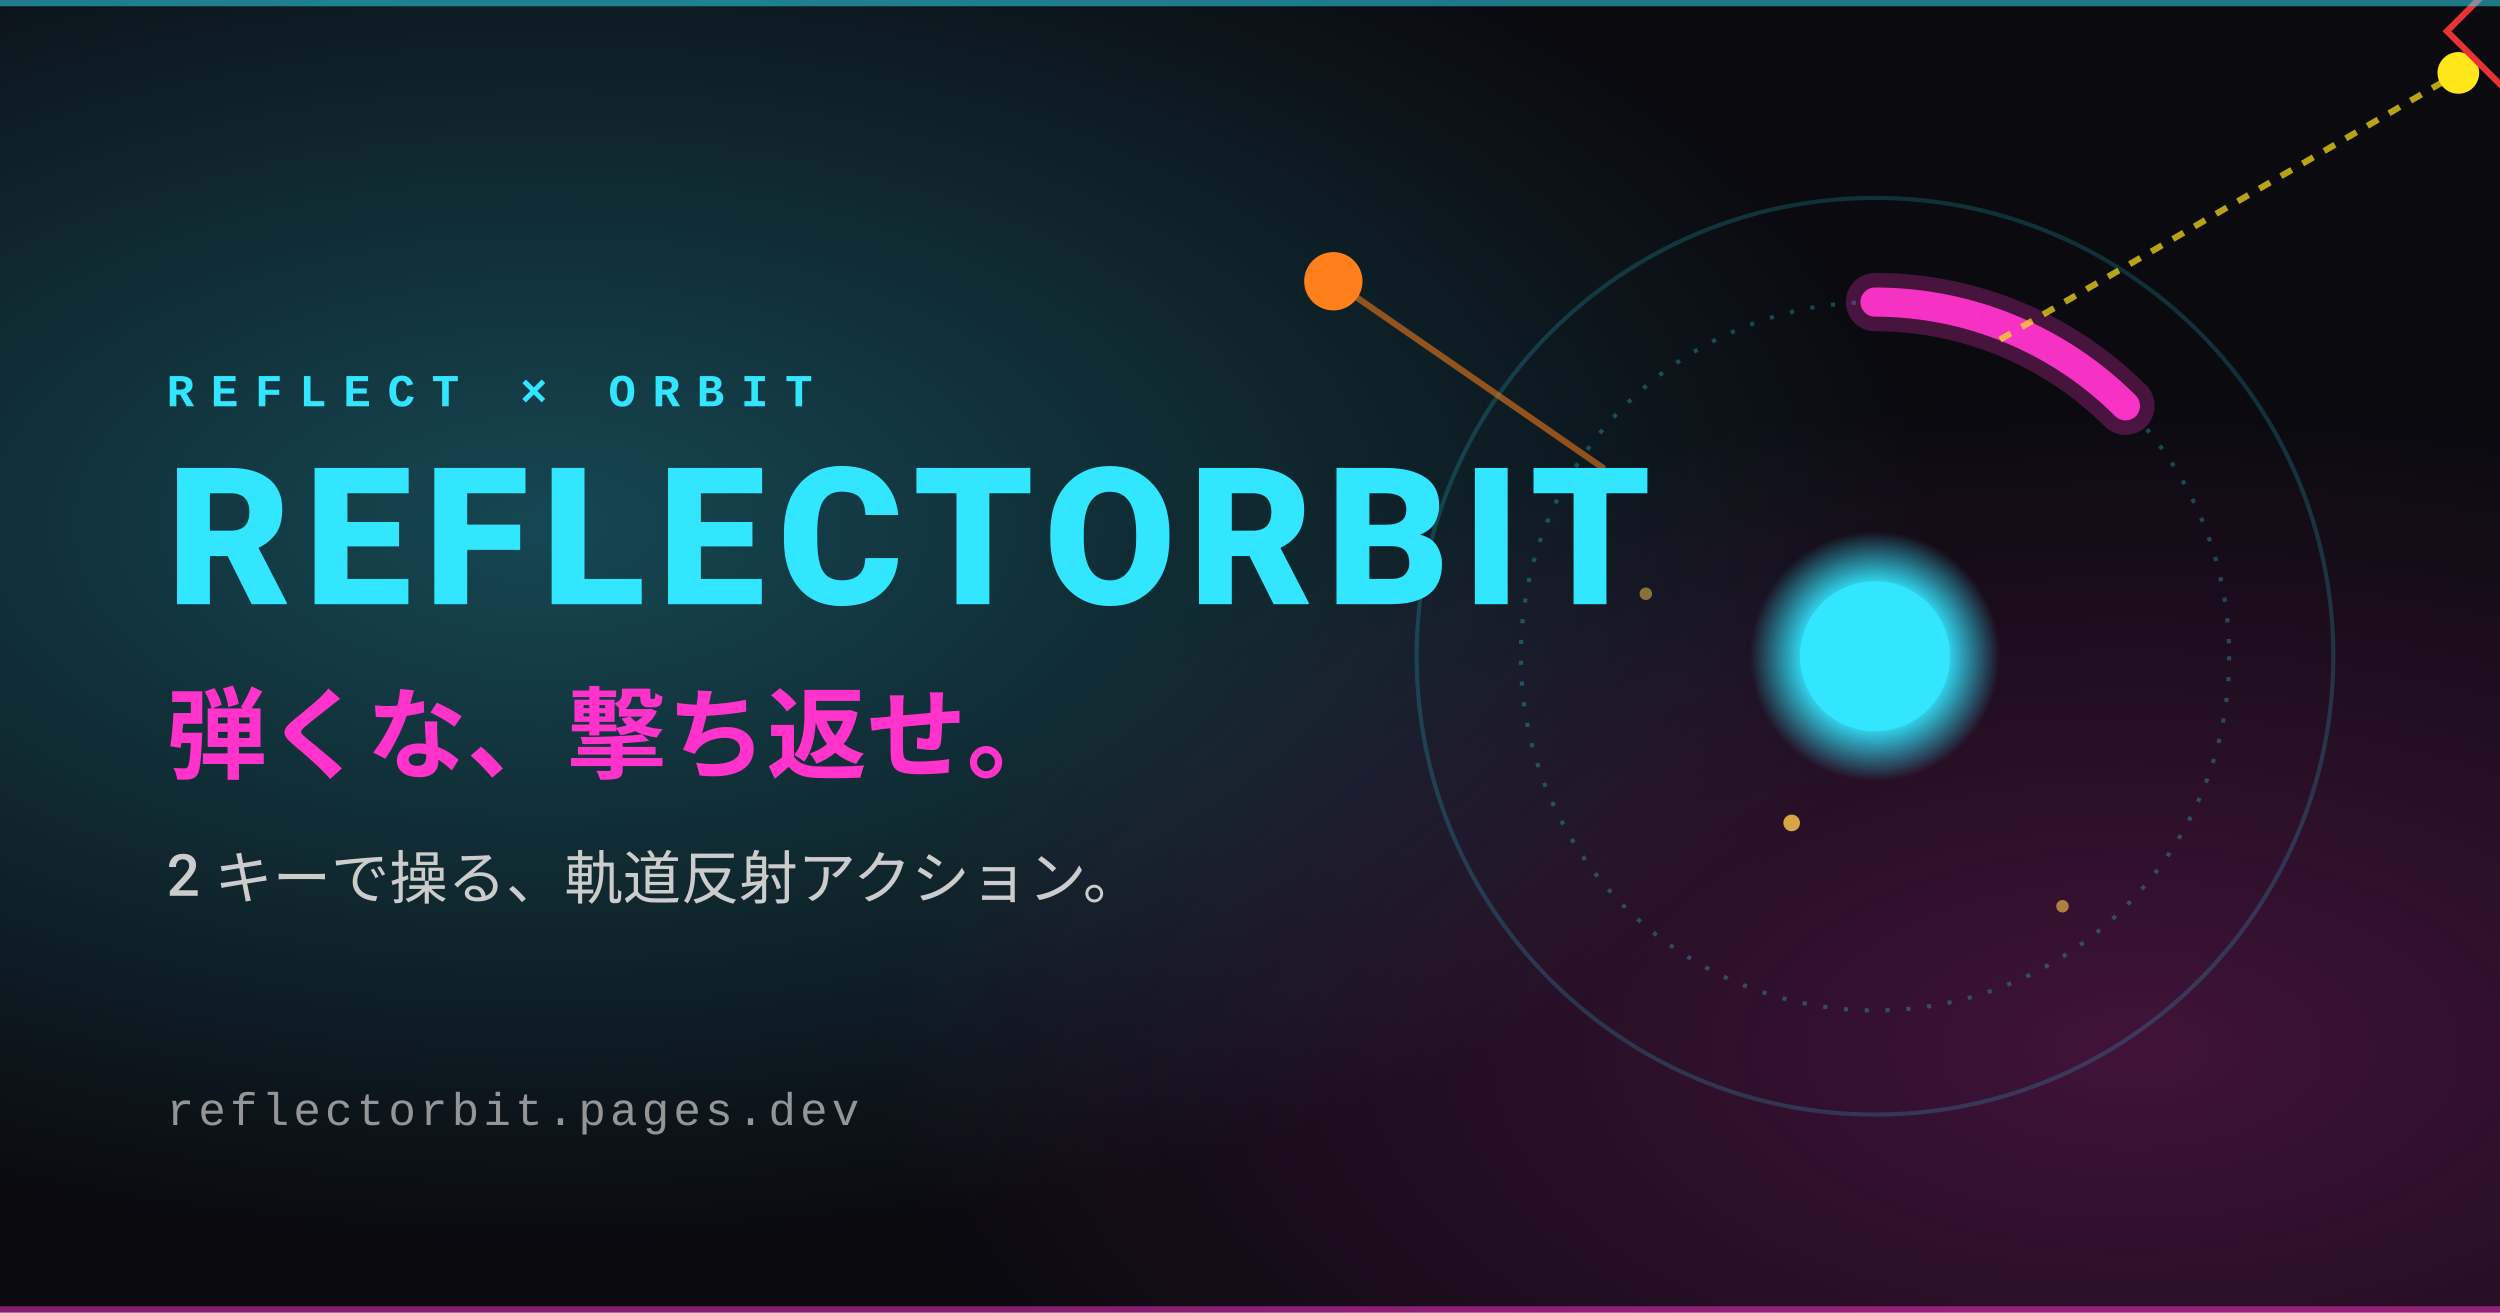
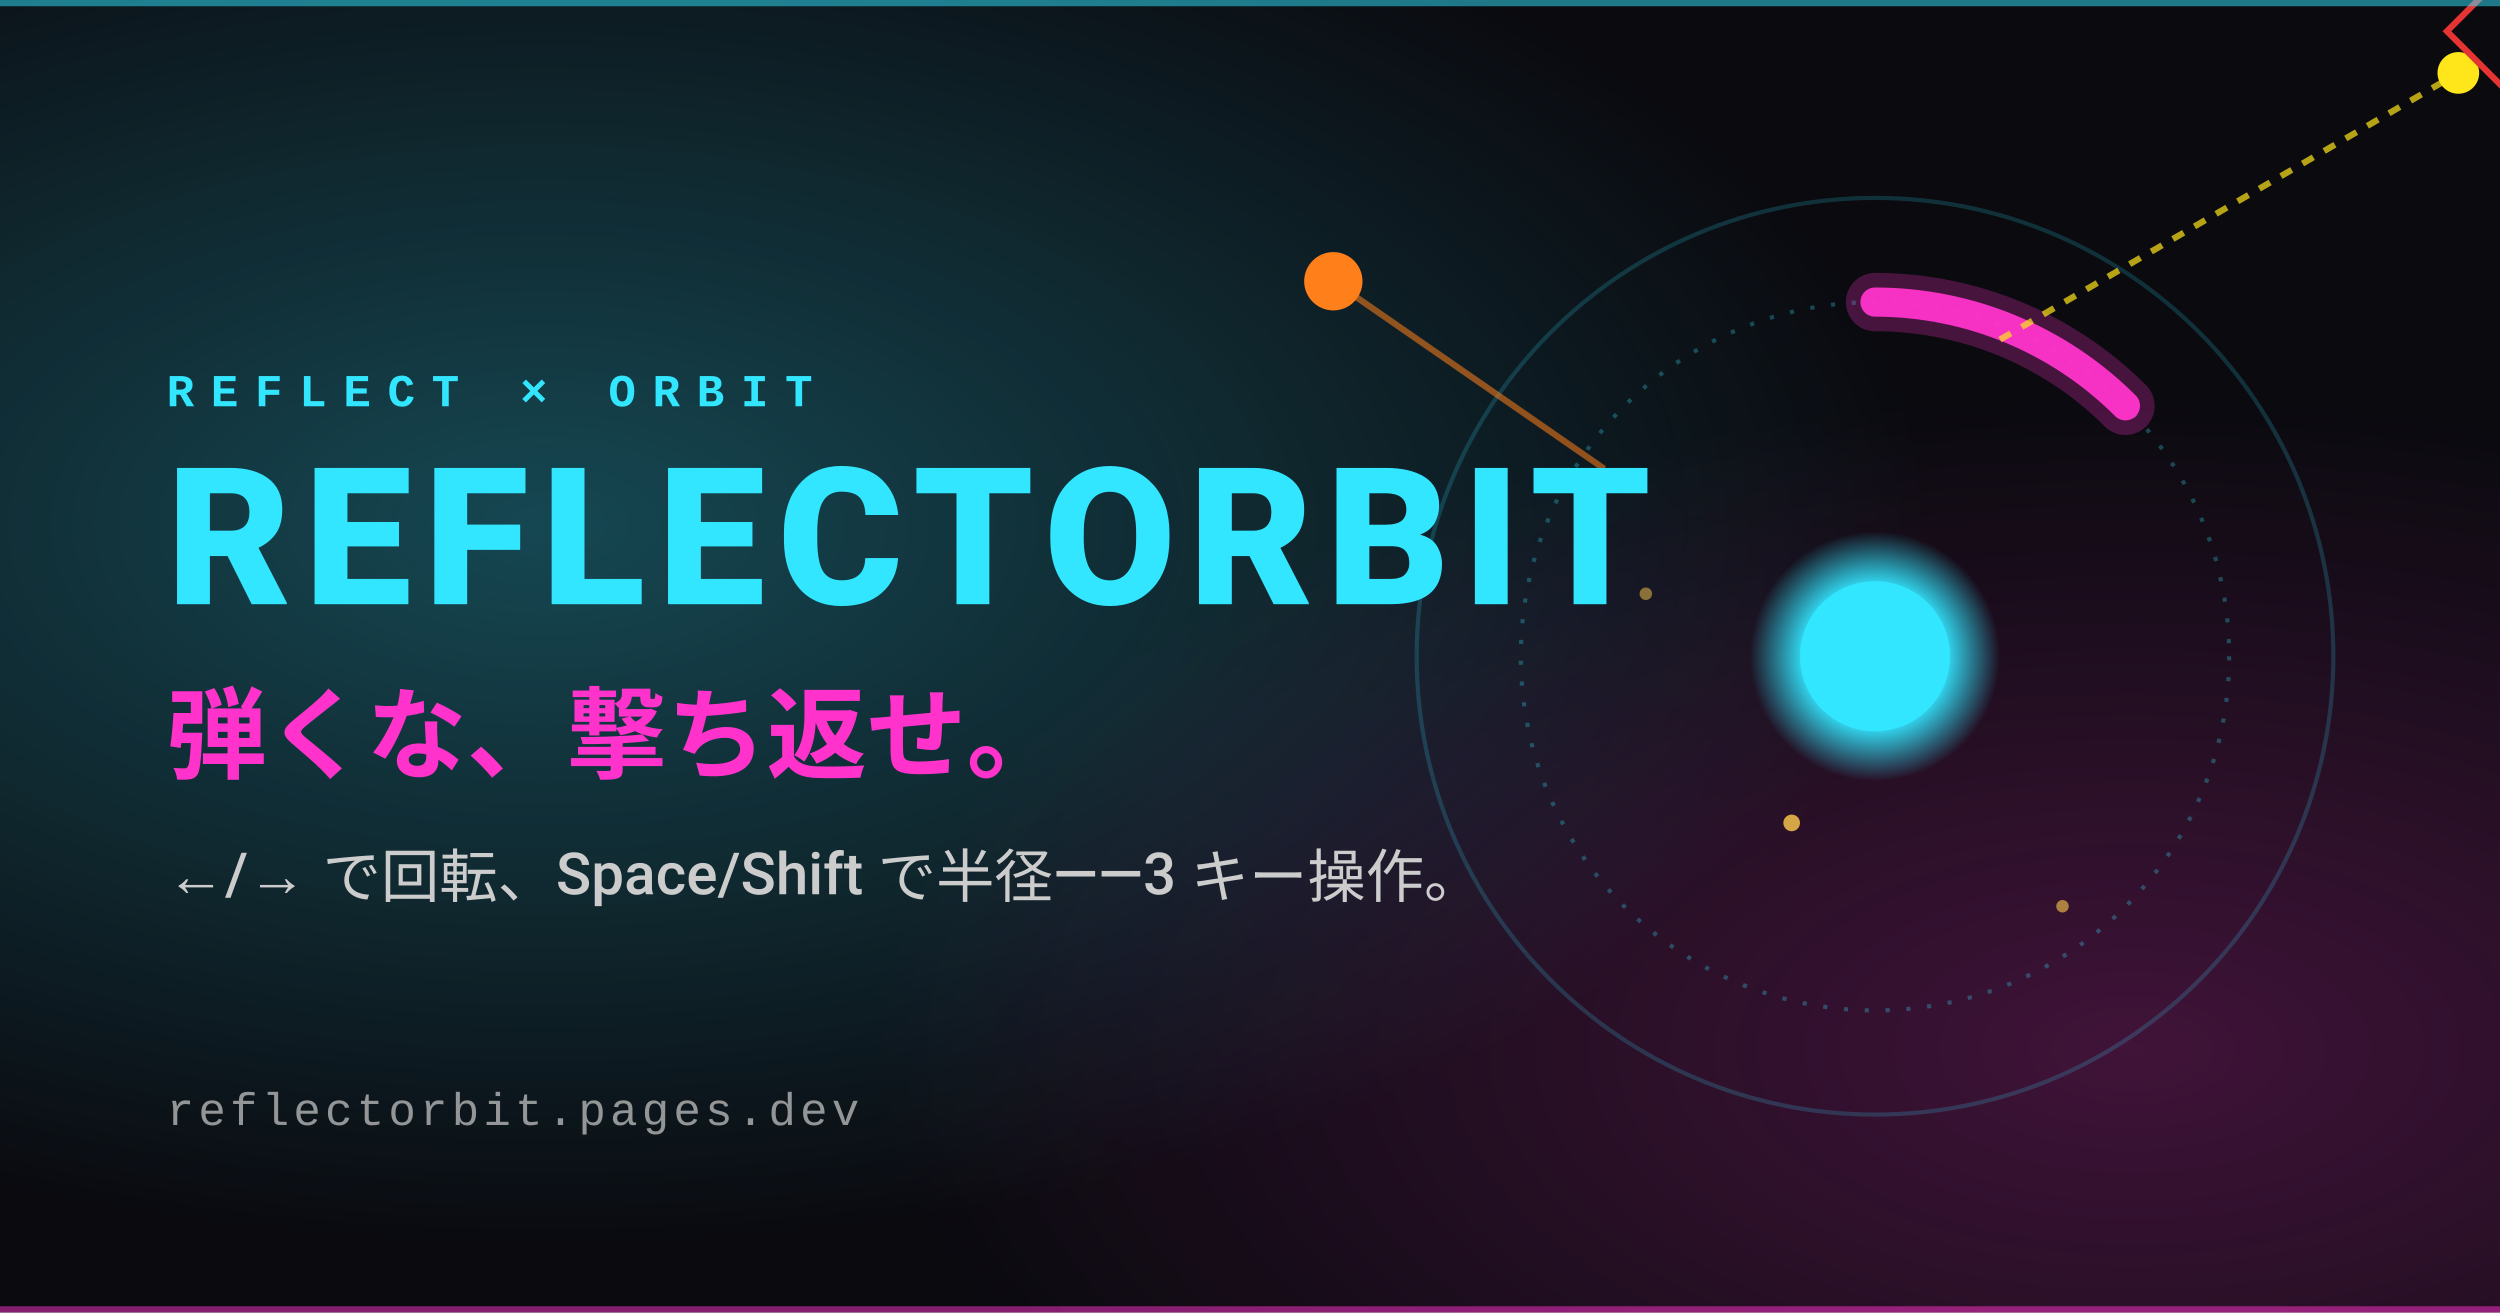
- <svg xmlns="http://www.w3.org/2000/svg" viewBox="0 0 1200 630" width="1200" height="630" role="img" aria-label="REFLECTORBIT — 2 キーで操る軌道反射アクション">
+ <svg xmlns="http://www.w3.org/2000/svg" viewBox="0 0 1200 630" width="1200" height="630" role="img" aria-label="REFLECTORBIT — 軌道反射アクション">
  <defs>
    <radialGradient id="bgGlowCore" cx="22%" cy="40%" r="55%">
      <stop offset="0%" stop-color="#33e6ff" stop-opacity="0.28" />
      <stop offset="100%" stop-color="#33e6ff" stop-opacity="0" />
    </radialGradient>
    <radialGradient id="bgGlowShield" cx="85%" cy="80%" r="50%">
      <stop offset="0%" stop-color="#ff33cc" stop-opacity="0.22" />
      <stop offset="100%" stop-color="#ff33cc" stop-opacity="0" />
    </radialGradient>
    <radialGradient id="coreFill" cx="50%" cy="50%" r="50%">
      <stop offset="0%" stop-color="#e6faff" />
      <stop offset="55%" stop-color="#33e6ff" />
      <stop offset="100%" stop-color="#33e6ff" stop-opacity="0" />
    </radialGradient>
  </defs>
  <rect width="1200" height="630" fill="#0a0a0f" />
  <rect width="1200" height="630" fill="url(#bgGlowCore)" />
  <rect width="1200" height="630" fill="url(#bgGlowShield)" />
  <g transform="translate(900 315)">
    <circle r="220" fill="none" stroke="#33e6ff" stroke-opacity="0.18" stroke-width="2" />
    <circle r="170" fill="none" stroke="#33e6ff" stroke-opacity="0.28" stroke-width="2" stroke-dasharray="2 8" />
    <circle r="60" fill="url(#coreFill)" />
    <circle r="36" fill="#33e6ff" />
    <path d="M 0 -170 A 170 170 0 0 1 120.21 -120.21" fill="none" stroke="#ff33cc" stroke-width="14" stroke-linecap="round" opacity="0.95" />
    <path d="M 0 -170 A 170 170 0 0 1 120.21 -120.21" fill="none" stroke="#ff33cc" stroke-width="28" stroke-linecap="round" opacity="0.25" />
    <circle cx="-260" cy="-180" r="14" fill="#ff801a" />
    <line x1="-260" y1="-180" x2="-130" y2="-90" stroke="#ff801a" stroke-width="3" stroke-opacity="0.55" />
    <line x1="60" y1="-152" x2="280" y2="-280" stroke="#ffe61a" stroke-width="3" stroke-opacity="0.7" stroke-dasharray="6 6" />
    <circle cx="280" cy="-280" r="10" fill="#ffe61a" />
    <g transform="translate(300 -300)">
      <rect x="-18" y="-18" width="36" height="36" fill="none" stroke="#e63333" stroke-width="3" transform="rotate(45)" />
    </g>
    <circle cx="-40" cy="80" r="4" fill="#ffcc4d" opacity="0.8" />
    <circle cx="90" cy="120" r="3" fill="#ffcc4d" opacity="0.6" />
    <circle cx="-110" cy="-30" r="3" fill="#ffcc4d" opacity="0.5" />
  </g>
  <g transform="translate(80 0)">
    <text x="0" y="195" font-family="ui-monospace, SFMono-Regular, Menlo, Monaco, Consolas, 'Liberation Mono', monospace" font-size="22" letter-spacing="8" fill="#33e6ff" font-weight="600">REFLECT × ORBIT</text>
    <text x="0" y="290" font-family="ui-sans-serif, system-ui, -apple-system, 'Segoe UI', Roboto, 'Helvetica Neue', Arial, sans-serif" font-size="92" letter-spacing="6" fill="#33e6ff" font-weight="800">REFLECTORBIT</text>
    <text x="0" y="370" font-family="ui-sans-serif, system-ui, -apple-system, 'Segoe UI', Roboto, 'Helvetica Neue', Arial, sans-serif" font-size="48" fill="#ff33cc" font-weight="700">弾くな、撃ち返せ。</text>
-     <text x="0" y="430" font-family="ui-sans-serif, system-ui, -apple-system, 'Segoe UI', Roboto, 'Helvetica Neue', Arial, sans-serif" font-size="28" fill="#cccccc" font-weight="500">2 キーで操る、軌道反射アクション。</text>
+     <text x="0" y="430" font-family="ui-sans-serif, system-ui, -apple-system, 'Segoe UI', Roboto, 'Helvetica Neue', Arial, sans-serif" font-size="28" fill="#cccccc" font-weight="500">←/→ で回転、Space/Shift で半径——3 キー操作。</text>
    <text x="0" y="540" font-family="ui-monospace, SFMono-Regular, Menlo, Monaco, Consolas, 'Liberation Mono', monospace" font-size="22" letter-spacing="2" fill="#cccccc" fill-opacity="0.7">reflectorbit.pages.dev</text>
  </g>
  <rect x="0" y="0" width="1200" height="3" fill="#33e6ff" fill-opacity="0.5" />
  <rect x="0" y="627" width="1200" height="3" fill="#ff33cc" fill-opacity="0.5" />
</svg>
